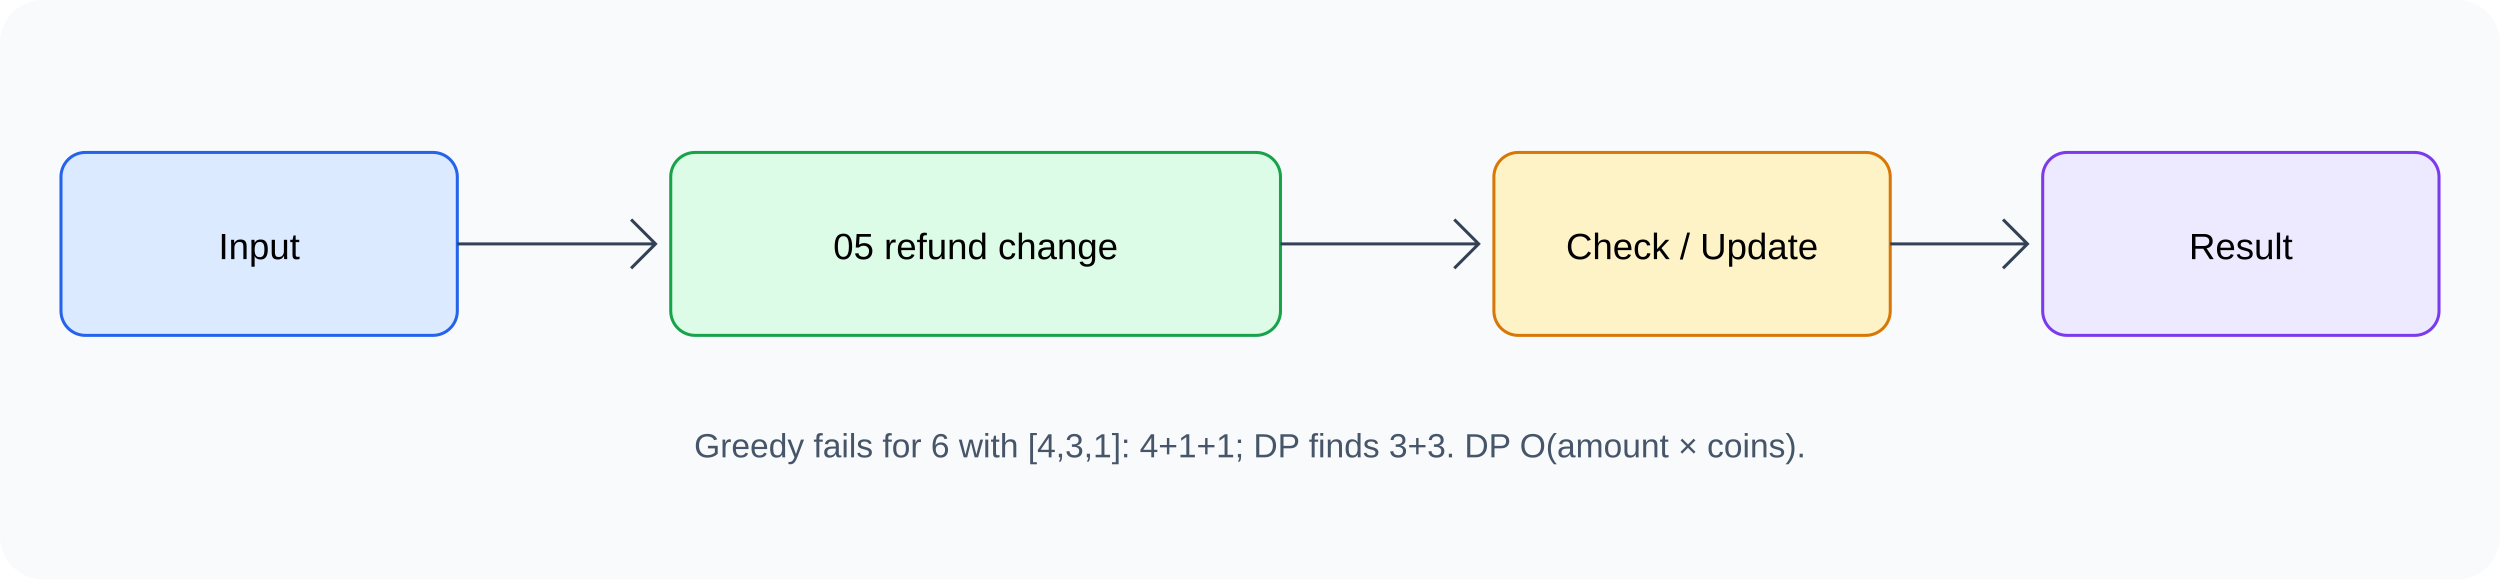
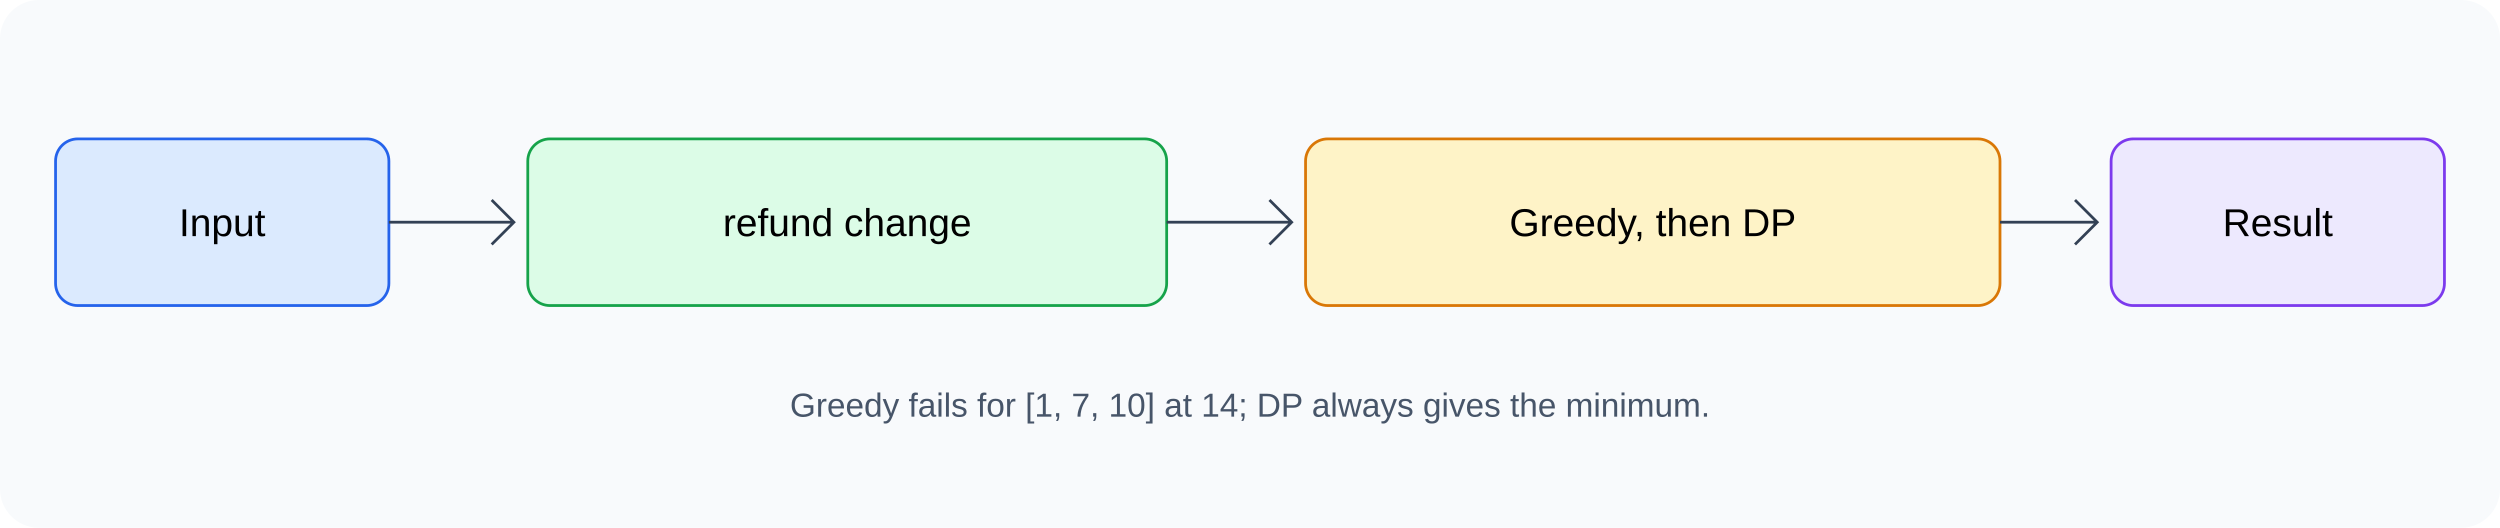
- <svg xmlns="http://www.w3.org/2000/svg" width="820" height="190">
-   <rect width="820" height="190" rx="14" fill="#f8fafc" />
-   <g font-family="Arial" text-anchor="middle">
-     <rect x="20" y="50" width="130" height="60" rx="8" fill="#dbeafe" stroke="#2563eb" />
-     <text x="85" y="85">Input</text>
-     <path d="M150 80h65m-8-8 8 8-8 8" stroke="#334155" fill="none" />
-     <rect x="220" y="50" width="200" height="60" rx="8" fill="#dcfce7" stroke="#16a34a" />
-     <text x="320" y="85">05 refund change</text>
-     <path d="M420 80h65m-8-8 8 8-8 8" stroke="#334155" fill="none" />
-     <rect x="490" y="50" width="130" height="60" rx="8" fill="#fef3c7" stroke="#d97706" />
-     <text x="555" y="85">Check / Update</text>
-     <path d="M620 80h45m-8-8 8 8-8 8" stroke="#334155" fill="none" />
-     <rect x="670" y="50" width="130" height="60" rx="8" fill="#ede9fe" stroke="#7c3aed" />
-     <text x="735" y="85">Result</text>
-     <text x="410" y="150" font-size="11" fill="#475569">Greedy fails for 6 with [4,3,1]: 4+1+1; DP finds 3+3. DP O(amount × coins).</text>
+ <svg xmlns="http://www.w3.org/2000/svg" width="900" height="190">
+   <rect width="900" height="190" rx="14" fill="#f8fafc" />
+   <g font-family="Arial" font-size="14" text-anchor="middle">
+     <rect x="20" y="50" width="120" height="60" rx="8" fill="#dbeafe" stroke="#2563eb" />
+     <text x="80" y="85">Input</text>
+     <path d="M140 80h45m-8-8 8 8-8 8" stroke="#334155" fill="none" />
+     <rect x="190" y="50" width="230" height="60" rx="8" fill="#dcfce7" stroke="#16a34a" />
+     <text x="305" y="85">refund change</text>
+     <path d="M420 80h45m-8-8 8 8-8 8" stroke="#334155" fill="none" />
+     <rect x="470" y="50" width="250" height="60" rx="8" fill="#fef3c7" stroke="#d97706" />
+     <text x="595" y="85">Greedy, then DP</text>
+     <path d="M720 80h35m-8-8 8 8-8 8" stroke="#334155" fill="none" />
+     <rect x="760" y="50" width="120" height="60" rx="8" fill="#ede9fe" stroke="#7c3aed" />
+     <text x="820" y="85">Result</text>
+     <text x="450" y="150" font-size="12" fill="#475569">Greedy fails for [1, 7, 10] at 14; DP always gives the minimum.</text>
  </g>
</svg>
